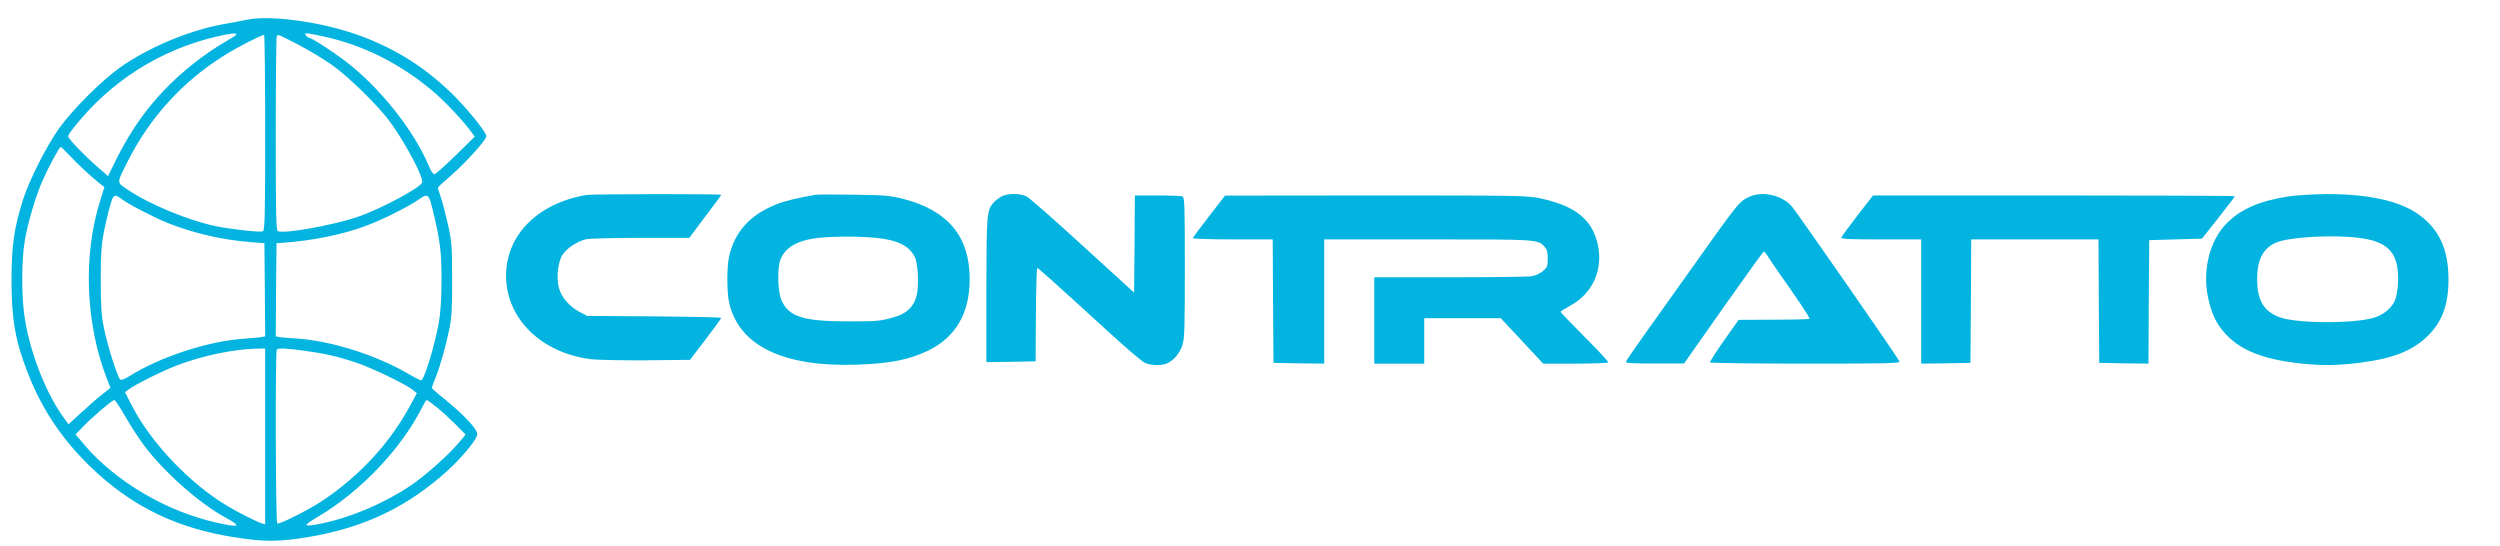
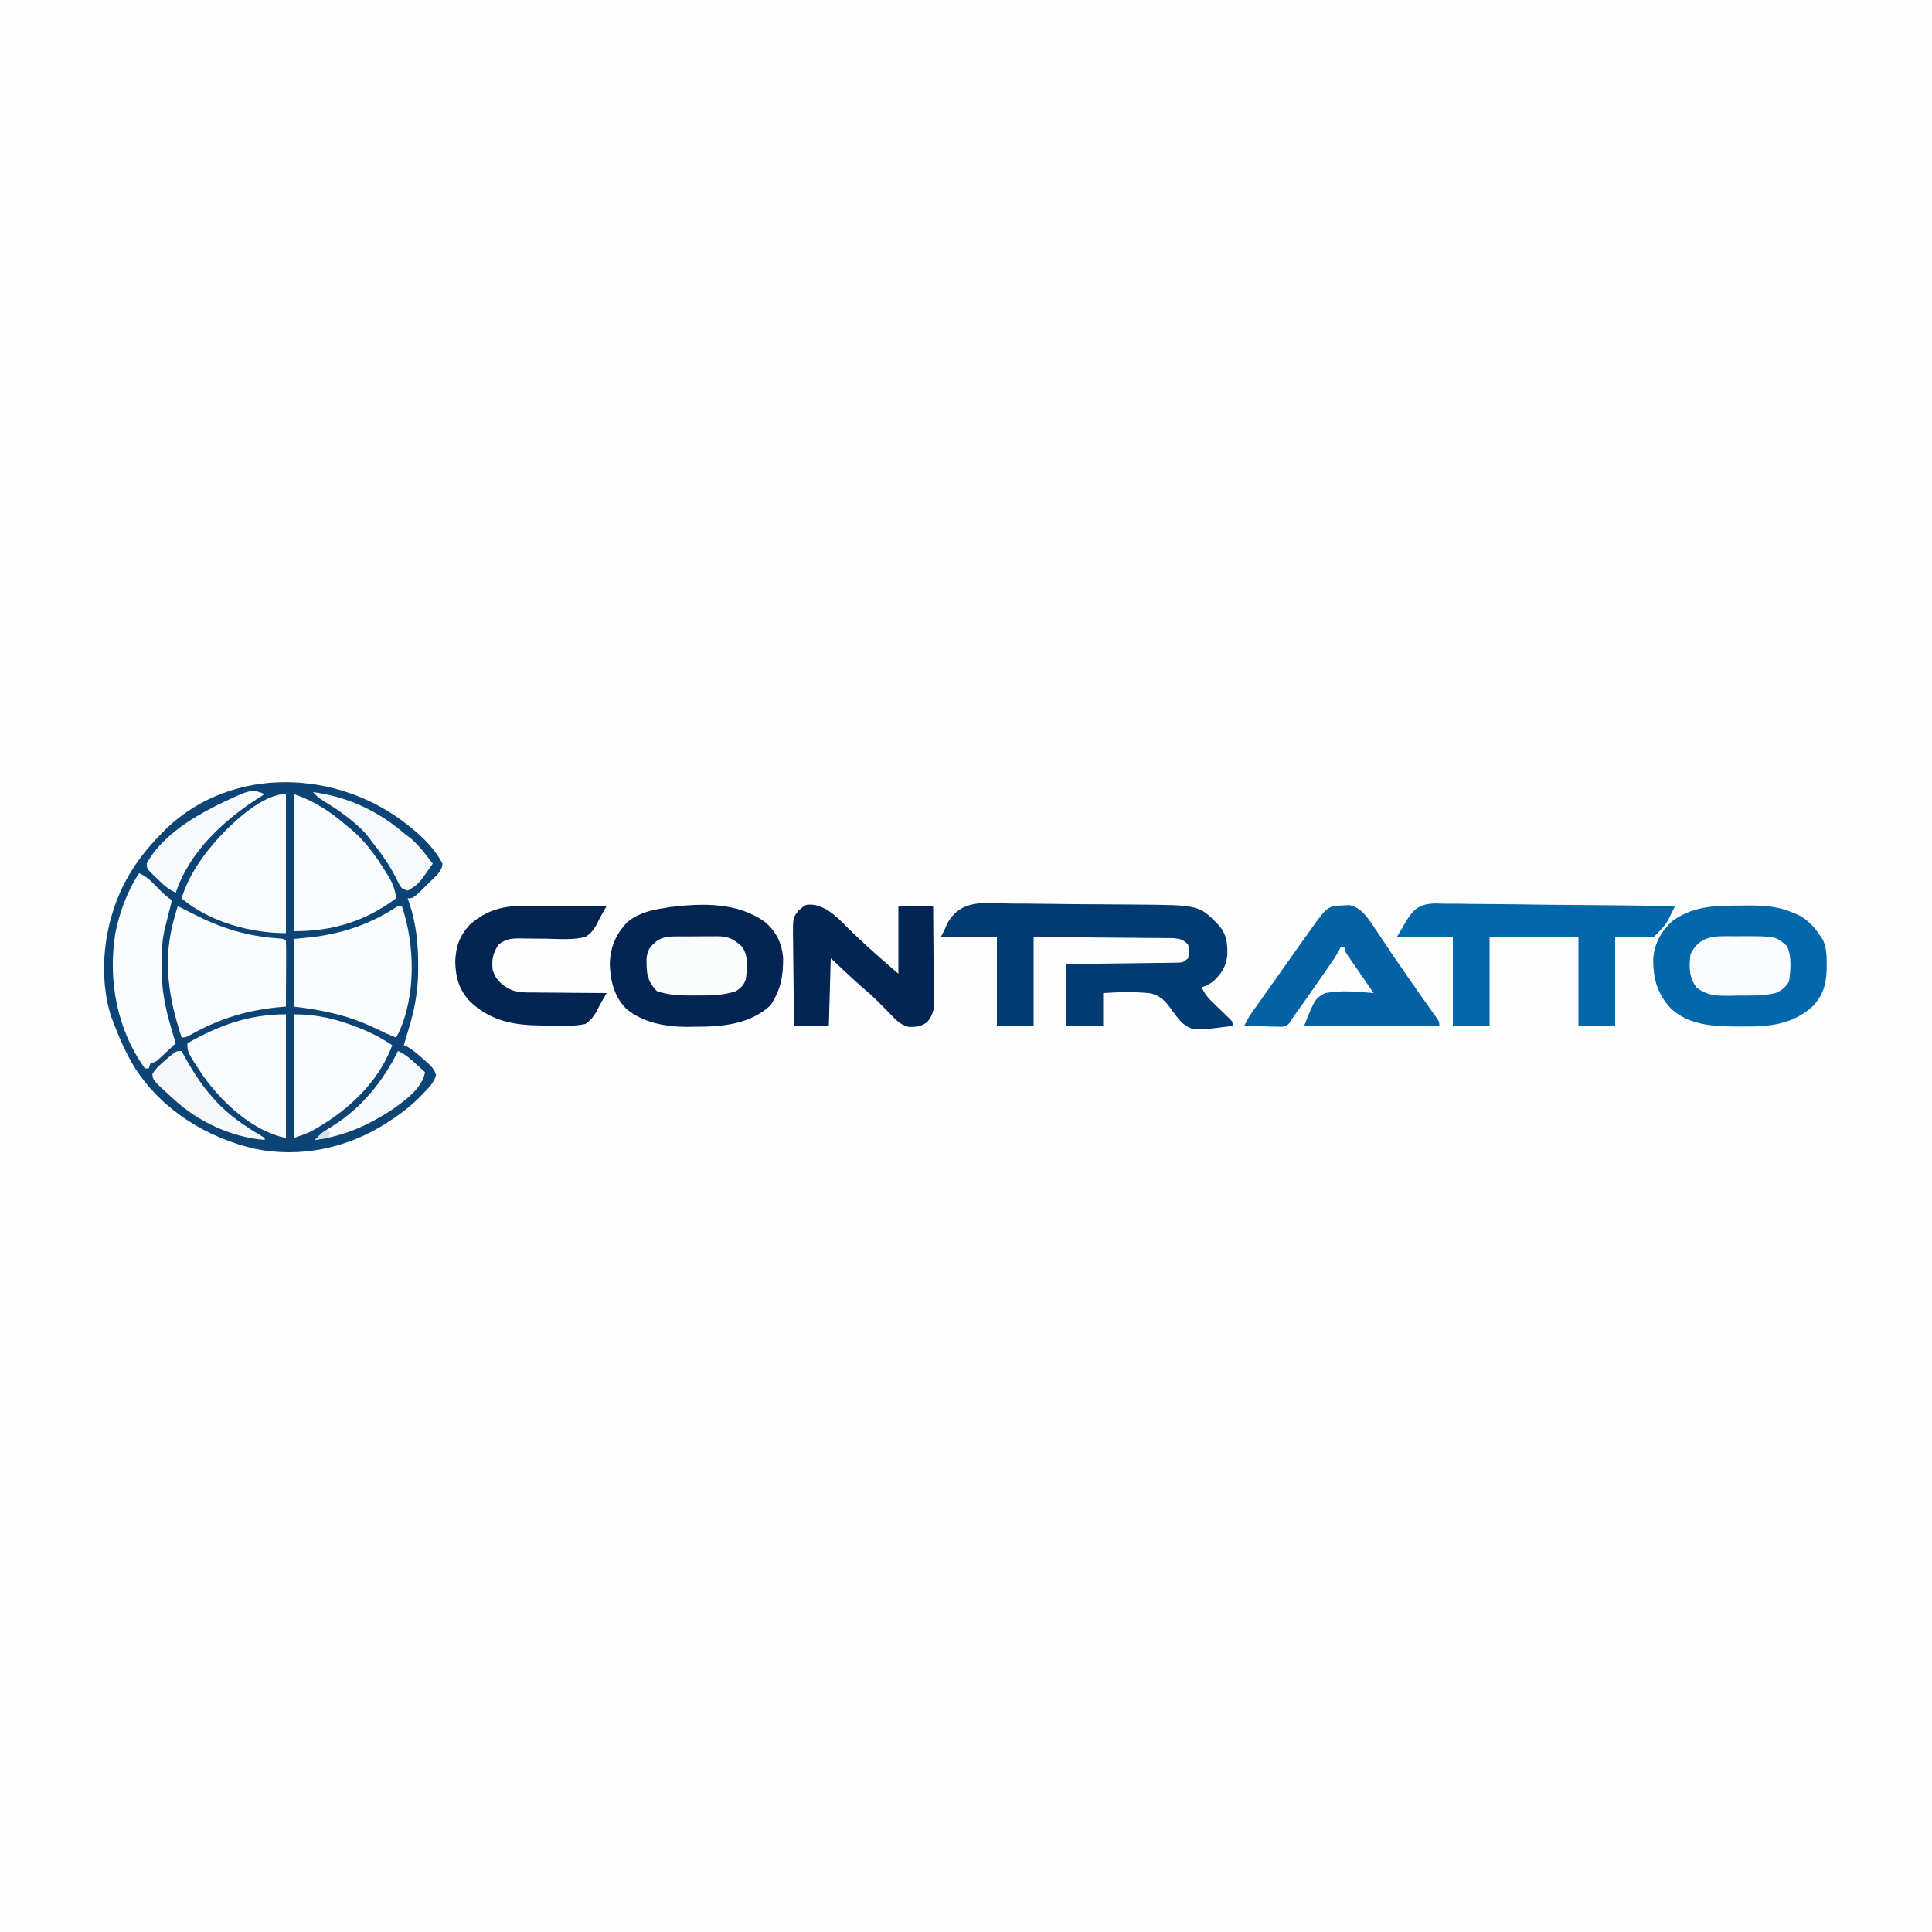
- <svg xmlns="http://www.w3.org/2000/svg" version="1.0" width="100%" height="100%" viewBox="200 350 1650 360" preserveAspectRatio="xMidYMid meet">
-   <g transform="translate(0,1152) scale(0.1,-0.1)" fill="#04B4E0" stroke="none">
-     <path d="M3625 7889 c-22 -5 -91 -18 -154 -29 -228 -42 -493 -154 -681 -287 -122 -87 -316 -281 -402 -403 -83 -117 -196 -342 -237 -470 -59 -191 -75 -303 -75 -530 0 -254 24 -397 105 -605 92 -240 225 -440 411 -621 277 -269 581 -416 982 -474 159 -24 248 -25 392 -5 384 53 678 181 951 416 116 99 233 237 233 274 0 33 -86 125 -212 228 -49 39 -88 74 -88 77 0 4 11 33 24 66 31 75 69 212 93 329 14 72 18 136 17 325 0 217 -2 244 -27 356 -15 67 -36 148 -47 180 -11 33 -20 62 -20 65 0 4 39 40 86 80 97 84 234 236 234 260 0 27 -130 187 -231 285 -180 173 -365 290 -599 377 -246 91 -595 141 -755 106z m-65 -96 c0 -5 -33 -26 -72 -48 -39 -22 -111 -69 -159 -105 -249 -185 -420 -390 -560 -668 l-56 -114 -69 60 c-87 75 -194 187 -194 202 0 7 15 31 33 53 244 310 572 519 952 607 88 20 125 24 125 13z m577 -14 c258 -56 497 -175 714 -356 79 -65 209 -203 261 -276 l21 -29 -126 -124 c-70 -68 -133 -124 -140 -124 -8 0 -24 24 -36 53 -98 236 -330 527 -556 697 -92 69 -218 150 -234 150 -5 0 -14 7 -21 15 -17 21 -2 20 117 -6z m-387 -634 c0 -576 -2 -646 -16 -652 -19 -7 -202 13 -304 33 -183 37 -444 145 -590 244 -71 48 -71 38 1 181 145 291 367 535 644 706 82 51 239 132 258 133 4 0 7 -290 7 -645z m219 580 c69 -36 169 -96 221 -133 116 -82 315 -278 393 -388 103 -146 215 -359 203 -389 -13 -35 -271 -173 -421 -225 -159 -55 -484 -114 -530 -96 -13 5 -15 90 -15 644 0 351 3 642 7 645 10 10 6 12 142 -58z m-1513 -728 c54 -58 151 -148 201 -187 l32 -25 -29 -93 c-112 -358 -96 -804 43 -1165 l26 -67 -52 -41 c-29 -22 -91 -76 -138 -120 l-87 -79 -24 33 c-119 159 -226 426 -264 663 -23 143 -23 383 0 519 20 116 73 296 119 398 40 90 109 217 118 217 3 0 28 -24 55 -53z m2408 -396 c42 -178 50 -248 50 -436 -1 -124 -6 -209 -18 -275 -30 -163 -97 -380 -117 -380 -6 0 -42 18 -81 41 -217 127 -513 220 -743 235 -49 3 -100 7 -113 10 l-22 4 2 308 3 307 35 2 c204 14 414 57 570 118 107 41 265 121 335 169 63 43 65 41 99 -103z m-2061 105 c47 -35 210 -120 302 -157 169 -68 371 -114 550 -127 l90 -7 3 -307 2 -308 -22 -4 c-13 -3 -63 -7 -112 -11 -240 -15 -560 -120 -766 -250 -23 -15 -48 -24 -55 -21 -17 6 -90 238 -112 356 -14 72 -18 146 -18 305 0 212 6 263 46 427 35 140 38 144 92 104z m947 -1567 l0 -580 -22 7 c-33 10 -153 70 -223 112 -249 147 -507 418 -632 660 l-48 93 25 19 c44 34 232 127 333 164 160 60 367 102 510 105 l57 1 0 -581z m260 566 c126 -17 208 -35 332 -75 100 -32 335 -145 381 -182 l28 -23 -43 -80 c-134 -248 -329 -460 -574 -626 -92 -62 -291 -162 -304 -154 -11 7 -14 1137 -3 1148 10 11 67 8 183 -8z m-1186 -429 c32 -57 88 -144 124 -192 132 -178 370 -389 544 -482 105 -57 89 -66 -60 -32 -334 74 -669 272 -877 516 l-56 67 53 55 c65 66 189 172 203 172 6 -1 36 -47 69 -104z m2060 55 c33 -27 90 -79 125 -114 l64 -65 -39 -47 c-67 -82 -225 -223 -324 -290 -177 -118 -393 -210 -588 -250 -123 -25 -128 -17 -26 43 281 165 549 446 689 721 14 28 28 51 31 51 4 0 34 -22 68 -49z" />
-     <path d="M5870 6733 c-321 -54 -530 -264 -530 -533 0 -283 233 -511 563 -551 45 -5 210 -8 366 -7 l285 3 103 135 c57 74 103 138 103 142 0 4 -199 8 -442 10 l-443 3 -51 27 c-64 34 -118 95 -134 154 -20 69 -8 175 23 223 29 44 97 88 155 102 20 5 182 9 359 9 l322 0 105 140 c58 76 106 141 106 144 0 7 -852 6 -890 -1z" />
-     <path d="M7380 6734 c-116 -20 -205 -41 -260 -64 -173 -70 -273 -182 -309 -348 -14 -68 -14 -226 0 -294 62 -288 353 -431 844 -415 222 8 344 32 471 93 182 89 274 247 274 472 0 280 -142 452 -437 529 -88 22 -121 25 -328 28 -126 2 -241 2 -255 -1z m403 -284 c140 -14 216 -51 254 -125 22 -40 29 -189 13 -255 -17 -72 -66 -120 -145 -142 -98 -28 -109 -29 -310 -29 -293 0 -390 31 -437 139 -26 59 -29 217 -6 272 34 80 116 126 251 140 105 11 268 11 380 0z" />
-     <path d="M8605 6721 c-16 -10 -38 -27 -48 -39 -44 -49 -46 -73 -47 -575 l0 -477 163 2 162 3 2 307 c1 170 5 308 9 309 6 1 92 -76 472 -423 112 -103 219 -194 237 -202 41 -20 117 -21 153 -2 43 22 79 67 96 119 14 41 16 113 16 511 0 414 -2 465 -16 470 -9 3 -83 6 -165 6 l-149 0 -2 -321 -3 -320 -340 310 c-187 171 -354 318 -372 326 -44 21 -131 19 -168 -4z" />
-     <path d="M13550 6723 c-69 -29 -76 -38 -395 -488 -109 -154 -250 -351 -312 -438 -62 -87 -113 -162 -113 -167 0 -6 76 -10 193 -9 l192 0 260 370 c143 203 263 369 266 369 4 0 18 -17 30 -37 13 -21 44 -67 70 -103 127 -180 207 -299 201 -304 -3 -3 -109 -6 -236 -6 l-231 -1 -97 -137 c-53 -75 -94 -140 -92 -144 3 -4 287 -8 631 -8 552 0 624 2 619 15 -8 23 -677 985 -711 1024 -63 72 -189 101 -275 64z" />
-     <path d="M17105 6724 c-189 -29 -314 -83 -405 -174 -122 -120 -170 -331 -120 -524 25 -99 60 -162 123 -225 96 -95 233 -149 447 -176 157 -19 263 -19 419 0 223 28 353 79 453 177 96 93 138 207 138 373 0 203 -63 337 -205 435 -124 86 -337 131 -606 129 -85 -1 -194 -8 -244 -15z m472 -275 c152 -20 223 -74 244 -185 13 -69 6 -177 -14 -225 -19 -47 -66 -89 -124 -111 -113 -44 -511 -46 -634 -3 -109 38 -153 114 -152 260 1 121 41 197 123 233 84 38 386 55 557 31z" />
-     <path d="M9980 6593 c-58 -74 -106 -139 -108 -144 -2 -5 113 -9 262 -9 l266 0 2 -407 3 -408 168 -3 167 -2 0 410 0 410 685 0 c733 0 725 1 770 -50 15 -16 20 -36 20 -77 0 -50 -3 -58 -33 -83 -21 -17 -50 -30 -79 -34 -25 -3 -268 -6 -539 -6 l-494 0 0 -285 0 -285 165 0 165 0 0 150 0 150 253 0 252 0 140 -150 140 -150 212 0 c116 0 214 4 217 8 3 5 -67 80 -155 168 -87 87 -159 162 -159 166 0 4 27 21 61 39 150 80 222 239 184 407 -38 165 -148 253 -379 303 -85 18 -141 19 -1085 19 l-996 -1 -105 -136z" />
-     <path d="M14260 6599 c-56 -73 -104 -138 -107 -145 -4 -12 41 -14 261 -14 l266 0 0 -410 0 -410 163 2 162 3 3 408 2 407 420 0 420 0 2 -407 3 -408 162 -3 163 -2 2 407 3 408 174 5 174 5 109 138 c59 75 108 139 108 142 0 3 -537 5 -1194 5 l-1194 0 -102 -131z" />
-   </g>
+ <svg xmlns="http://www.w3.org/2000/svg" version="1.1" width="1000" height="1000">
+   <path d="M0 0 C330 0 660 0 1000 0 C1000 330 1000 660 1000 1000 C670 1000 340 1000 0 1000 C0 670 0 340 0 0 Z " fill="#FEFEFE" transform="translate(0,0)" />
+   <path d="M0 0 C0.706 0.553 1.413 1.106 2.141 1.676 C8.213 6.685 14.486 12.923 18.004 20.027 C17.996 24.093 14.131 26.737 11.496 29.516 C2.972 38 2.972 38 0 38 C0.361 39.024 0.722 40.047 1.094 41.102 C4.478 51.625 5.47 61.511 5.438 72.562 C5.435 73.834 5.432 75.105 5.43 76.415 C5.265 86.879 3.413 96.163 0.375 106.125 C0.146 106.891 -0.084 107.656 -0.32 108.445 C-0.876 110.298 -1.437 112.149 -2 114 C-1.203 114.331 -1.203 114.331 -0.391 114.668 C2.855 116.476 5.505 118.84 8.25 121.312 C9.081 122.023 9.081 122.023 9.93 122.748 C12.245 124.833 13.838 126.425 14.691 129.461 C13.668 133.219 11.332 135.583 8.688 138.312 C8.145 138.884 7.602 139.456 7.043 140.045 C2.16 145.068 -3.108 149.206 -9 153 C-10.232 153.812 -10.232 153.812 -11.488 154.641 C-31.669 167.386 -55.677 172.432 -79.113 167.617 C-103.92 161.815 -126.862 147.747 -140.938 126.125 C-145.462 118.802 -148.963 111.04 -152 103 C-152.436 101.879 -152.871 100.757 -153.32 99.602 C-160.492 77.686 -157.168 51.237 -146.969 30.875 C-141.621 20.527 -135.17 12.181 -127 4 C-126.282 3.27 -125.564 2.541 -124.824 1.789 C-90.407 -31.008 -35.891 -28.633 0 0 Z " fill="#0C4476" transform="translate(211,427)" />
+   <path d="M0 0 C2.467 0.012 4.934 0.02 7.401 0.023 C12.567 0.041 17.73 0.099 22.895 0.188 C29.486 0.3 36.075 0.344 42.668 0.362 C48.987 0.383 55.306 0.441 61.625 0.5 C62.817 0.508 64.009 0.515 65.237 0.523 C97.668 0.787 97.668 0.787 107.504 10.758 C112.013 15.813 112.442 20.153 112.355 26.715 C111.755 32.342 109.244 36.559 105.016 40.25 C102.078 42.312 102.078 42.312 99.078 43.312 C100.433 46.354 101.939 48.395 104.336 50.695 C104.961 51.305 105.586 51.915 106.23 52.543 C106.881 53.168 107.532 53.793 108.203 54.438 C109.502 55.685 110.796 56.938 112.086 58.195 C112.66 58.746 113.234 59.296 113.825 59.864 C115.078 61.312 115.078 61.312 115.078 63.312 C94.728 65.942 94.728 65.942 88.92 61.758 C87.065 59.715 85.432 57.621 83.828 55.375 C80.642 50.95 78.159 47.844 72.725 46.457 C64.499 45.523 56.326 45.806 48.078 46.312 C48.078 51.922 48.078 57.532 48.078 63.312 C41.808 63.312 35.538 63.312 29.078 63.312 C29.078 52.752 29.078 42.193 29.078 31.312 C33.375 31.264 37.671 31.215 42.098 31.164 C45.522 31.12 48.946 31.073 52.37 31.025 C55.986 30.975 59.601 30.929 63.217 30.891 C66.699 30.854 70.181 30.807 73.663 30.754 C75.638 30.727 77.614 30.709 79.59 30.692 C80.791 30.672 81.992 30.652 83.23 30.631 C84.289 30.618 85.348 30.605 86.44 30.591 C89.308 30.495 89.308 30.495 92.078 28.312 C92.662 24.855 92.662 24.855 92.078 21.312 C89.701 18.733 88.218 18.329 84.712 17.914 C83.357 17.887 82.002 17.877 80.647 17.88 C79.906 17.87 79.164 17.86 78.399 17.849 C75.954 17.819 73.508 17.81 71.062 17.801 C69.364 17.784 67.666 17.766 65.968 17.746 C61.503 17.699 57.038 17.669 52.573 17.643 C47.213 17.608 41.853 17.551 36.493 17.498 C28.355 17.419 20.217 17.368 12.078 17.312 C12.078 32.492 12.078 47.672 12.078 63.312 C5.808 63.312 -0.462 63.312 -6.922 63.312 C-6.922 48.133 -6.922 32.953 -6.922 17.312 C-16.492 17.312 -26.062 17.312 -35.922 17.312 C-35.262 15.992 -34.602 14.672 -33.922 13.312 C-33.497 12.333 -33.072 11.353 -32.634 10.343 C-25.458 -2.555 -13.27 -0.287 0 0 Z " fill="#023B71" transform="translate(522.9219,467.6875)" />
+   <path d="M0 0 C2.245 -0.01 4.489 -0.041 6.734 -0.072 C14.62 -0.13 21.743 0.238 29.148 3.24 C29.886 3.53 30.624 3.821 31.385 4.12 C38.011 6.864 42.099 11.948 45.816 17.92 C47.539 22.214 47.684 25.903 47.648 30.49 C47.643 31.334 47.637 32.178 47.631 33.048 C47.411 40.734 45.794 46.37 40.434 52.061 C29.925 61.58 17.783 62.739 4.086 62.553 C2.302 62.558 2.302 62.558 0.482 62.562 C-11.373 62.491 -23.757 61.721 -32.926 53.346 C-40.179 45.393 -42.28 37.731 -42.121 27.111 C-41.387 19.29 -37.984 13.301 -32.273 7.998 C-22.298 0.758 -11.843 0.031 0 0 Z " fill="#0367AC" transform="translate(897.8516,468.7598)" />
+   <path d="M0 0 C5.636 4.93 8.491 10.662 9.207 18.152 C9.31 27.985 8.044 34.691 2.746 42.949 C-7.88 52.882 -22.686 54.155 -36.566 54.074 C-37.787 54.094 -39.007 54.114 -40.264 54.135 C-51.438 54.129 -63.348 52.104 -72.129 44.637 C-78.296 38.323 -80.254 30.128 -80.504 21.512 C-80.236 12.773 -77.289 5.918 -71.129 -0.363 C-65.332 -4.75 -59.226 -6.365 -52.129 -7.363 C-51.123 -7.537 -50.118 -7.711 -49.082 -7.891 C-32.243 -9.904 -14.242 -10.374 0 0 Z " fill="#042553" transform="translate(396.1289,477.3633)" />
+   <path d="M0 0 C1.822 0.059 1.822 0.059 3.681 0.12 C5.629 0.117 5.629 0.117 7.616 0.115 C11.156 0.112 14.693 0.176 18.232 0.253 C21.938 0.322 25.644 0.329 29.351 0.342 C36.36 0.376 43.368 0.466 50.376 0.576 C58.359 0.7 66.342 0.76 74.326 0.815 C90.74 0.93 107.152 1.123 123.564 1.369 C123.114 2.265 123.114 2.265 122.656 3.18 C121.793 4.909 120.946 6.645 120.103 8.384 C118.189 11.619 118.189 11.619 112.564 17.369 C105.964 17.369 99.364 17.369 92.564 17.369 C92.564 32.549 92.564 47.729 92.564 63.369 C86.294 63.369 80.024 63.369 73.564 63.369 C73.564 48.189 73.564 33.009 73.564 17.369 C58.384 17.369 43.204 17.369 27.564 17.369 C27.564 32.549 27.564 47.729 27.564 63.369 C21.294 63.369 15.024 63.369 8.564 63.369 C8.564 48.189 8.564 33.009 8.564 17.369 C-1.006 17.369 -10.576 17.369 -20.436 17.369 C-19.446 15.719 -18.456 14.069 -17.436 12.369 C-16.914 11.428 -16.392 10.487 -15.854 9.518 C-11.451 2.408 -8.395 0.112 0 0 Z " fill="#0067AB" transform="translate(743.4357,467.6314)" />
+   <path d="M0 0 C0.831 -0.049 1.663 -0.098 2.52 -0.148 C8.24 0.974 11.305 5.338 14.492 9.867 C15.691 11.656 16.88 13.45 18.062 15.25 C19.382 17.222 20.702 19.193 22.023 21.164 C22.704 22.183 23.384 23.201 24.085 24.251 C27.561 29.416 31.124 34.52 34.688 39.625 C35.656 41.015 35.656 41.015 36.644 42.433 C37.267 43.327 37.89 44.22 38.531 45.141 C39.132 46.004 39.733 46.867 40.352 47.756 C41.628 49.577 42.915 51.39 44.211 53.197 C44.853 54.096 45.495 54.996 46.156 55.922 C46.738 56.73 47.32 57.538 47.92 58.37 C49.188 60.375 49.188 60.375 49.188 62.375 C26.087 62.375 2.987 62.375 -20.812 62.375 C-15.167 48.262 -15.167 48.262 -9.812 45.375 C-1.623 43.817 6.935 44.645 15.188 45.375 C14.733 44.719 14.279 44.063 13.811 43.387 C11.765 40.428 9.726 37.464 7.688 34.5 C6.614 32.951 6.614 32.951 5.52 31.371 C4.843 30.385 4.166 29.399 3.469 28.383 C2.84 27.472 2.212 26.56 1.564 25.622 C0.188 23.375 0.188 23.375 0.188 21.375 C-0.472 21.375 -1.133 21.375 -1.812 21.375 C-2.042 21.887 -2.271 22.399 -2.508 22.926 C-4.312 26.313 -6.5 29.416 -8.688 32.562 C-9.166 33.255 -9.645 33.948 -10.139 34.661 C-15.642 42.602 -21.167 50.534 -26.812 58.375 C-27.475 59.463 -27.475 59.463 -28.152 60.572 C-29.812 62.375 -29.812 62.375 -32.173 62.829 C-33.079 62.808 -33.985 62.787 -34.918 62.766 C-36.392 62.746 -36.392 62.746 -37.896 62.727 C-38.921 62.693 -39.945 62.66 -41 62.625 C-42.036 62.607 -43.072 62.589 -44.139 62.57 C-46.698 62.523 -49.255 62.457 -51.812 62.375 C-50.533 59.696 -49.137 57.279 -47.414 54.863 C-46.705 53.864 -46.705 53.864 -45.981 52.844 C-45.471 52.132 -44.962 51.421 -44.438 50.688 C-43.345 49.151 -42.252 47.615 -41.16 46.078 C-40.602 45.295 -40.044 44.512 -39.469 43.705 C-37.416 40.817 -35.377 37.919 -33.34 35.019 C-30.839 31.465 -28.326 27.92 -25.812 24.375 C-25.248 23.578 -24.683 22.78 -24.102 21.958 C-22.365 19.51 -20.621 17.067 -18.875 14.625 C-18.343 13.874 -17.812 13.123 -17.264 12.35 C-8.645 0.345 -8.645 0.345 0 0 Z " fill="#0461A3" transform="translate(695.8125,468.625)" />
+   <path d="M0 0 C8.723 0.85 15.17 8.895 21.188 14.688 C28.81 21.984 36.675 28.882 44.688 35.75 C44.688 24.2 44.688 12.65 44.688 0.75 C50.627 0.75 56.568 0.75 62.688 0.75 C62.762 8.491 62.816 16.232 62.852 23.974 C62.867 26.607 62.888 29.241 62.914 31.874 C62.95 35.66 62.967 39.445 62.98 43.23 C62.996 44.408 63.011 45.585 63.027 46.798 C63.028 47.899 63.028 48.999 63.028 50.134 C63.038 51.582 63.038 51.582 63.048 53.061 C62.615 56.292 61.606 58.132 59.688 60.75 C56.158 63.103 54.239 63.358 50.09 63.258 C45.498 62.287 42.768 58.986 39.625 55.688 C38.302 54.362 36.978 53.038 35.652 51.715 C34.999 51.052 34.346 50.39 33.673 49.707 C31.102 47.173 28.397 44.822 25.662 42.467 C22.433 39.659 19.314 36.734 16.188 33.812 C14.043 31.812 11.898 29.811 9.688 27.75 C9.357 39.3 9.027 50.85 8.688 62.75 C2.748 62.75 -3.192 62.75 -9.312 62.75 C-9.436 54.885 -9.527 47.02 -9.587 39.154 C-9.609 36.478 -9.646 33.804 -9.69 31.128 C-9.75 27.281 -9.779 23.434 -9.801 19.586 C-9.827 18.392 -9.852 17.198 -9.879 15.968 C-9.882 6.696 -9.882 6.696 -6.918 2.998 C-3.358 -0.074 -3.358 -0.074 0 0 Z " fill="#032553" transform="translate(420.3125,468.25)" />
+   <path d="M0 0 C2.513 1.247 5.01 2.52 7.504 3.805 C22.46 11.468 35.807 15.68 52.699 16.754 C55 17 55 17 56 18 C56.088 20.521 56.115 23.014 56.098 25.535 C56.096 26.288 56.095 27.042 56.093 27.818 C56.088 30.233 56.075 32.648 56.062 35.062 C56.057 36.696 56.053 38.329 56.049 39.963 C56.038 43.975 56.021 47.988 56 52 C55.291 52.058 54.583 52.115 53.853 52.175 C36.534 53.654 21.657 58.096 6.582 66.645 C4 68 4 68 2 68 C-4.742 47.49 -7.905 28.23 -2 7 C-1.787 6.205 -1.575 5.409 -1.355 4.59 C-0.931 3.052 -0.472 1.524 0 0 Z " fill="#F9FBFC" transform="translate(92,469)" />
+   <path d="M0 0 C6.81 19.852 7.373 46.18 -1.637 65.512 C-2.312 66.743 -2.312 66.743 -3 68 C-6.411 66.696 -9.681 65.199 -12.958 63.589 C-27.083 56.724 -40.014 53.881 -56 52 C-56 40.45 -56 28.9 -56 17 C-53.257 16.732 -50.514 16.464 -47.688 16.188 C-32.033 14.496 -17.111 9.761 -3.855 1.102 C-2 0 -2 0 0 0 Z " fill="#FAFBFC" transform="translate(208,469)" />
+   <path d="M0 0 C0 23.76 0 47.52 0 72 C-18.376 72 -39.722 66.147 -54 54 C-50.635 42.785 -43.732 32.678 -36 24 C-35.004 22.88 -35.004 22.88 -33.988 21.738 C-26.348 13.646 -11.752 0 0 0 Z " fill="#F8FAFB" transform="translate(148,411)" />
+   <path d="M0 0 C1.168 0.003 2.336 0.006 3.539 0.009 C7.258 0.02 10.977 0.045 14.695 0.07 C17.221 0.08 19.747 0.089 22.273 0.098 C28.456 0.12 34.638 0.153 40.82 0.195 C39.907 1.777 39.907 1.777 38.976 3.39 C37.752 5.513 36.638 7.59 35.606 9.817 C33.953 12.742 32.624 14.294 29.82 16.195 C23.306 17.781 16.344 17.229 9.695 17.07 C6.94 17.037 4.186 17.016 1.431 17.01 C-0.277 17.004 -1.986 16.979 -3.694 16.934 C-8.37 16.878 -11.392 17.13 -15.18 20.195 C-18.075 24.588 -18.738 27.98 -18.18 33.195 C-16.552 38.283 -14.002 40.483 -9.588 43.137 C-5.151 45.087 -0.678 44.921 4.102 44.902 C5.156 44.917 6.21 44.933 7.296 44.948 C10.638 44.991 13.978 45 17.32 45.008 C19.596 45.031 21.872 45.056 24.148 45.084 C29.706 45.147 35.263 45.182 40.82 45.195 C39.837 46.907 38.853 48.618 37.868 50.328 C37.042 51.799 36.277 53.304 35.536 54.819 C33.878 57.634 32.498 59.288 29.82 61.195 C24.563 62.268 19.545 62.282 14.198 62.094 C11.721 62.009 9.252 61.992 6.773 61.986 C-7.417 61.822 -19.293 59.636 -29.891 49.57 C-35.554 43.603 -37.309 37.252 -37.555 29.133 C-37.317 21.341 -35.352 15.64 -30.051 9.863 C-20.924 1.728 -11.853 -0.108 0 0 Z " fill="#042452" transform="translate(273.1797,468.8047)" />
+   <path d="M0 0 C10.473 3.491 18.645 8.873 27 16 C27.7 16.566 28.4 17.132 29.121 17.715 C36.963 24.211 42.643 32.129 47.938 40.75 C48.522 41.689 48.522 41.689 49.119 42.646 C51.371 46.423 52.577 49.621 53 54 C36.756 66.018 20.125 71 0 71 C0 47.57 0 24.14 0 0 Z " fill="#FBFCFD" transform="translate(152,411)" />
+   <path d="M0 0 C0 21.12 0 42.24 0 64 C-17.127 60.575 -32.975 45.704 -42.875 31.875 C-51 19.599 -51 19.599 -51 15 C-34.684 5.673 -19.054 0 0 0 Z " fill="#F8FAFB" transform="translate(148,525)" />
+   <path d="M0 0 C3.847 1.571 6.203 4.032 9.062 7 C11.655 9.682 13.892 11.928 17 14 C16.807 14.762 16.613 15.524 16.414 16.309 C16.154 17.341 15.893 18.374 15.625 19.438 C15.242 20.952 15.242 20.952 14.852 22.496 C14.571 23.652 14.29 24.809 14 26 C13.824 26.66 13.647 27.319 13.465 27.999 C11.878 34.322 11.615 40.434 11.625 46.938 C11.626 48.032 11.627 49.126 11.628 50.254 C11.767 59.936 13.335 68.725 16 78 C16.308 79.097 16.616 80.194 16.934 81.324 C17.586 83.564 18.266 85.786 19 88 C17.214 89.673 15.421 91.338 13.625 93 C13.117 93.477 12.609 93.954 12.086 94.445 C8.227 98 8.227 98 6 98 C5.67 98.99 5.34 99.98 5 101 C4.34 101 3.68 101 3 101 C-11.437 81.018 -16.192 55.348 -12.344 31.238 C-10.222 20.448 -6.111 9.167 0 0 Z " fill="#F9FBFC" transform="translate(72,452)" />
+   <path d="M0 0 C12.113 0 22.281 2.447 33.438 6.875 C34.265 7.202 35.093 7.53 35.946 7.867 C41.325 10.086 46.17 12.759 51 16 C43.85 35.819 26.621 51.121 8.57 60.809 C5.805 62.091 2.892 63.036 0 64 C0 42.88 0 21.76 0 0 Z " fill="#FBFCFD" transform="translate(152,525)" />
+   <path d="M0 0 C1.298 -0.004 2.596 -0.008 3.934 -0.012 C4.603 -0.005 5.273 0.001 5.963 0.007 C7.996 0.023 10.026 0.007 12.059 -0.012 C27.241 0.033 27.241 0.033 33.094 5.094 C35.609 10.672 34.988 17.471 34.133 23.398 C32.32 26.451 30.392 28.031 27.133 29.398 C20.766 30.945 14.272 30.663 7.758 30.711 C6.456 30.74 5.154 30.769 3.812 30.799 C-3.258 30.846 -8.219 30.865 -13.867 26.398 C-17.695 21.336 -17.675 15.499 -16.867 9.398 C-13.417 1.966 -7.869 0.023 0 0 Z " fill="#FAFCFD" transform="translate(891.8672,484.6016)" />
+   <path d="M0 0 C1.072 -0.006 1.072 -0.006 2.167 -0.013 C3.675 -0.019 5.184 -0.019 6.693 -0.015 C8.993 -0.012 11.292 -0.035 13.592 -0.061 C15.061 -0.063 16.531 -0.064 18 -0.062 C18.683 -0.072 19.367 -0.081 20.071 -0.09 C25.782 -0.035 28.852 1.604 32.844 5.555 C36.063 10.687 35.339 16.468 34.566 22.301 C33.317 25.508 32.458 26.132 29.566 28.301 C22.735 30.557 16.217 30.602 9.066 30.551 C7.433 30.562 7.433 30.562 5.766 30.574 C-0.301 30.56 -5.667 30.252 -11.434 28.301 C-16.646 22.955 -16.833 18.774 -16.785 11.516 C-16.271 6.812 -15.015 5.312 -11.434 2.301 C-7.809 -0.089 -4.205 -0.006 0 0 Z " fill="#FBFCFC" transform="translate(351.4336,484.6992)" />
+   <path d="M0 0 C-0.944 0.594 -1.887 1.189 -2.859 1.801 C-21.119 13.5 -38.916 29.748 -46 51 C-49.994 49.379 -52.796 46.607 -55.812 43.625 C-56.327 43.143 -56.842 42.661 -57.373 42.164 C-60.979 38.611 -60.979 38.611 -61.07 35.941 C-53.835 22.818 -39.953 13.714 -27 7 C-26.207 6.589 -25.414 6.178 -24.598 5.754 C-6.987 -2.674 -6.987 -2.674 0 0 Z " fill="#F6F8FA" transform="translate(137,411)" />
+   <path d="M0 0 C18.334 2.432 34.067 9.911 48 22 C49.031 22.784 50.062 23.567 51.125 24.375 C55.275 28.164 58.592 32.545 62 37 C54.508 47.813 54.508 47.813 49 51 C46 50 46 50 44.492 47.48 C43.959 46.394 43.425 45.307 42.875 44.188 C39.294 37.17 34.905 31.177 30 25 C29.216 23.948 28.433 22.896 27.625 21.812 C21.12 14.843 13.452 9.405 5.312 4.508 C3.241 3.157 1.657 1.821 0 0 Z " fill="#F6F8FA" transform="translate(162,410)" />
+   <path d="M0 0 C0.485 0.895 0.969 1.789 1.469 2.711 C5.698 10.391 10.14 17.424 16 24 C16.675 24.758 17.351 25.516 18.047 26.297 C24.722 33.362 32.524 38.788 40.891 43.695 C41.587 44.126 42.283 44.556 43 45 C43 45.33 43 45.66 43 46 C25.812 44.652 8.617 36.651 -4 25 C-4.495 24.552 -4.989 24.103 -5.499 23.641 C-14.946 15.011 -14.946 15.011 -15.109 11.965 C-13.532 9.172 -11.48 7.411 -9.062 5.312 C-8.167 4.525 -7.271 3.737 -6.348 2.926 C-2.781 0 -2.781 0 0 0 Z " fill="#F5F7F9" transform="translate(94,544)" />
+   <path d="M0 0 C3.71 1.578 6.299 3.907 9.25 6.625 C10.142 7.442 11.034 8.26 11.953 9.102 C12.966 10.041 12.966 10.041 14 11 C12.432 19.751 2.827 26.197 -4 31 C-16.196 38.788 -28.492 44.249 -43 46 C-40.224 43.025 -37.508 40.979 -34 38.938 C-18.905 29.471 -7.838 15.899 0 0 Z " fill="#F7F9FA" transform="translate(206,544)" />
+   <path d="M0 0 C0.66 0.33 1.32 0.66 2 1 C1.67 1.99 1.34 2.98 1 4 C-1.31 4.33 -3.62 4.66 -6 5 C-2.25 1.125 -2.25 1.125 0 0 Z " fill="#D7E1E8" transform="translate(169,585)" />
</svg>
